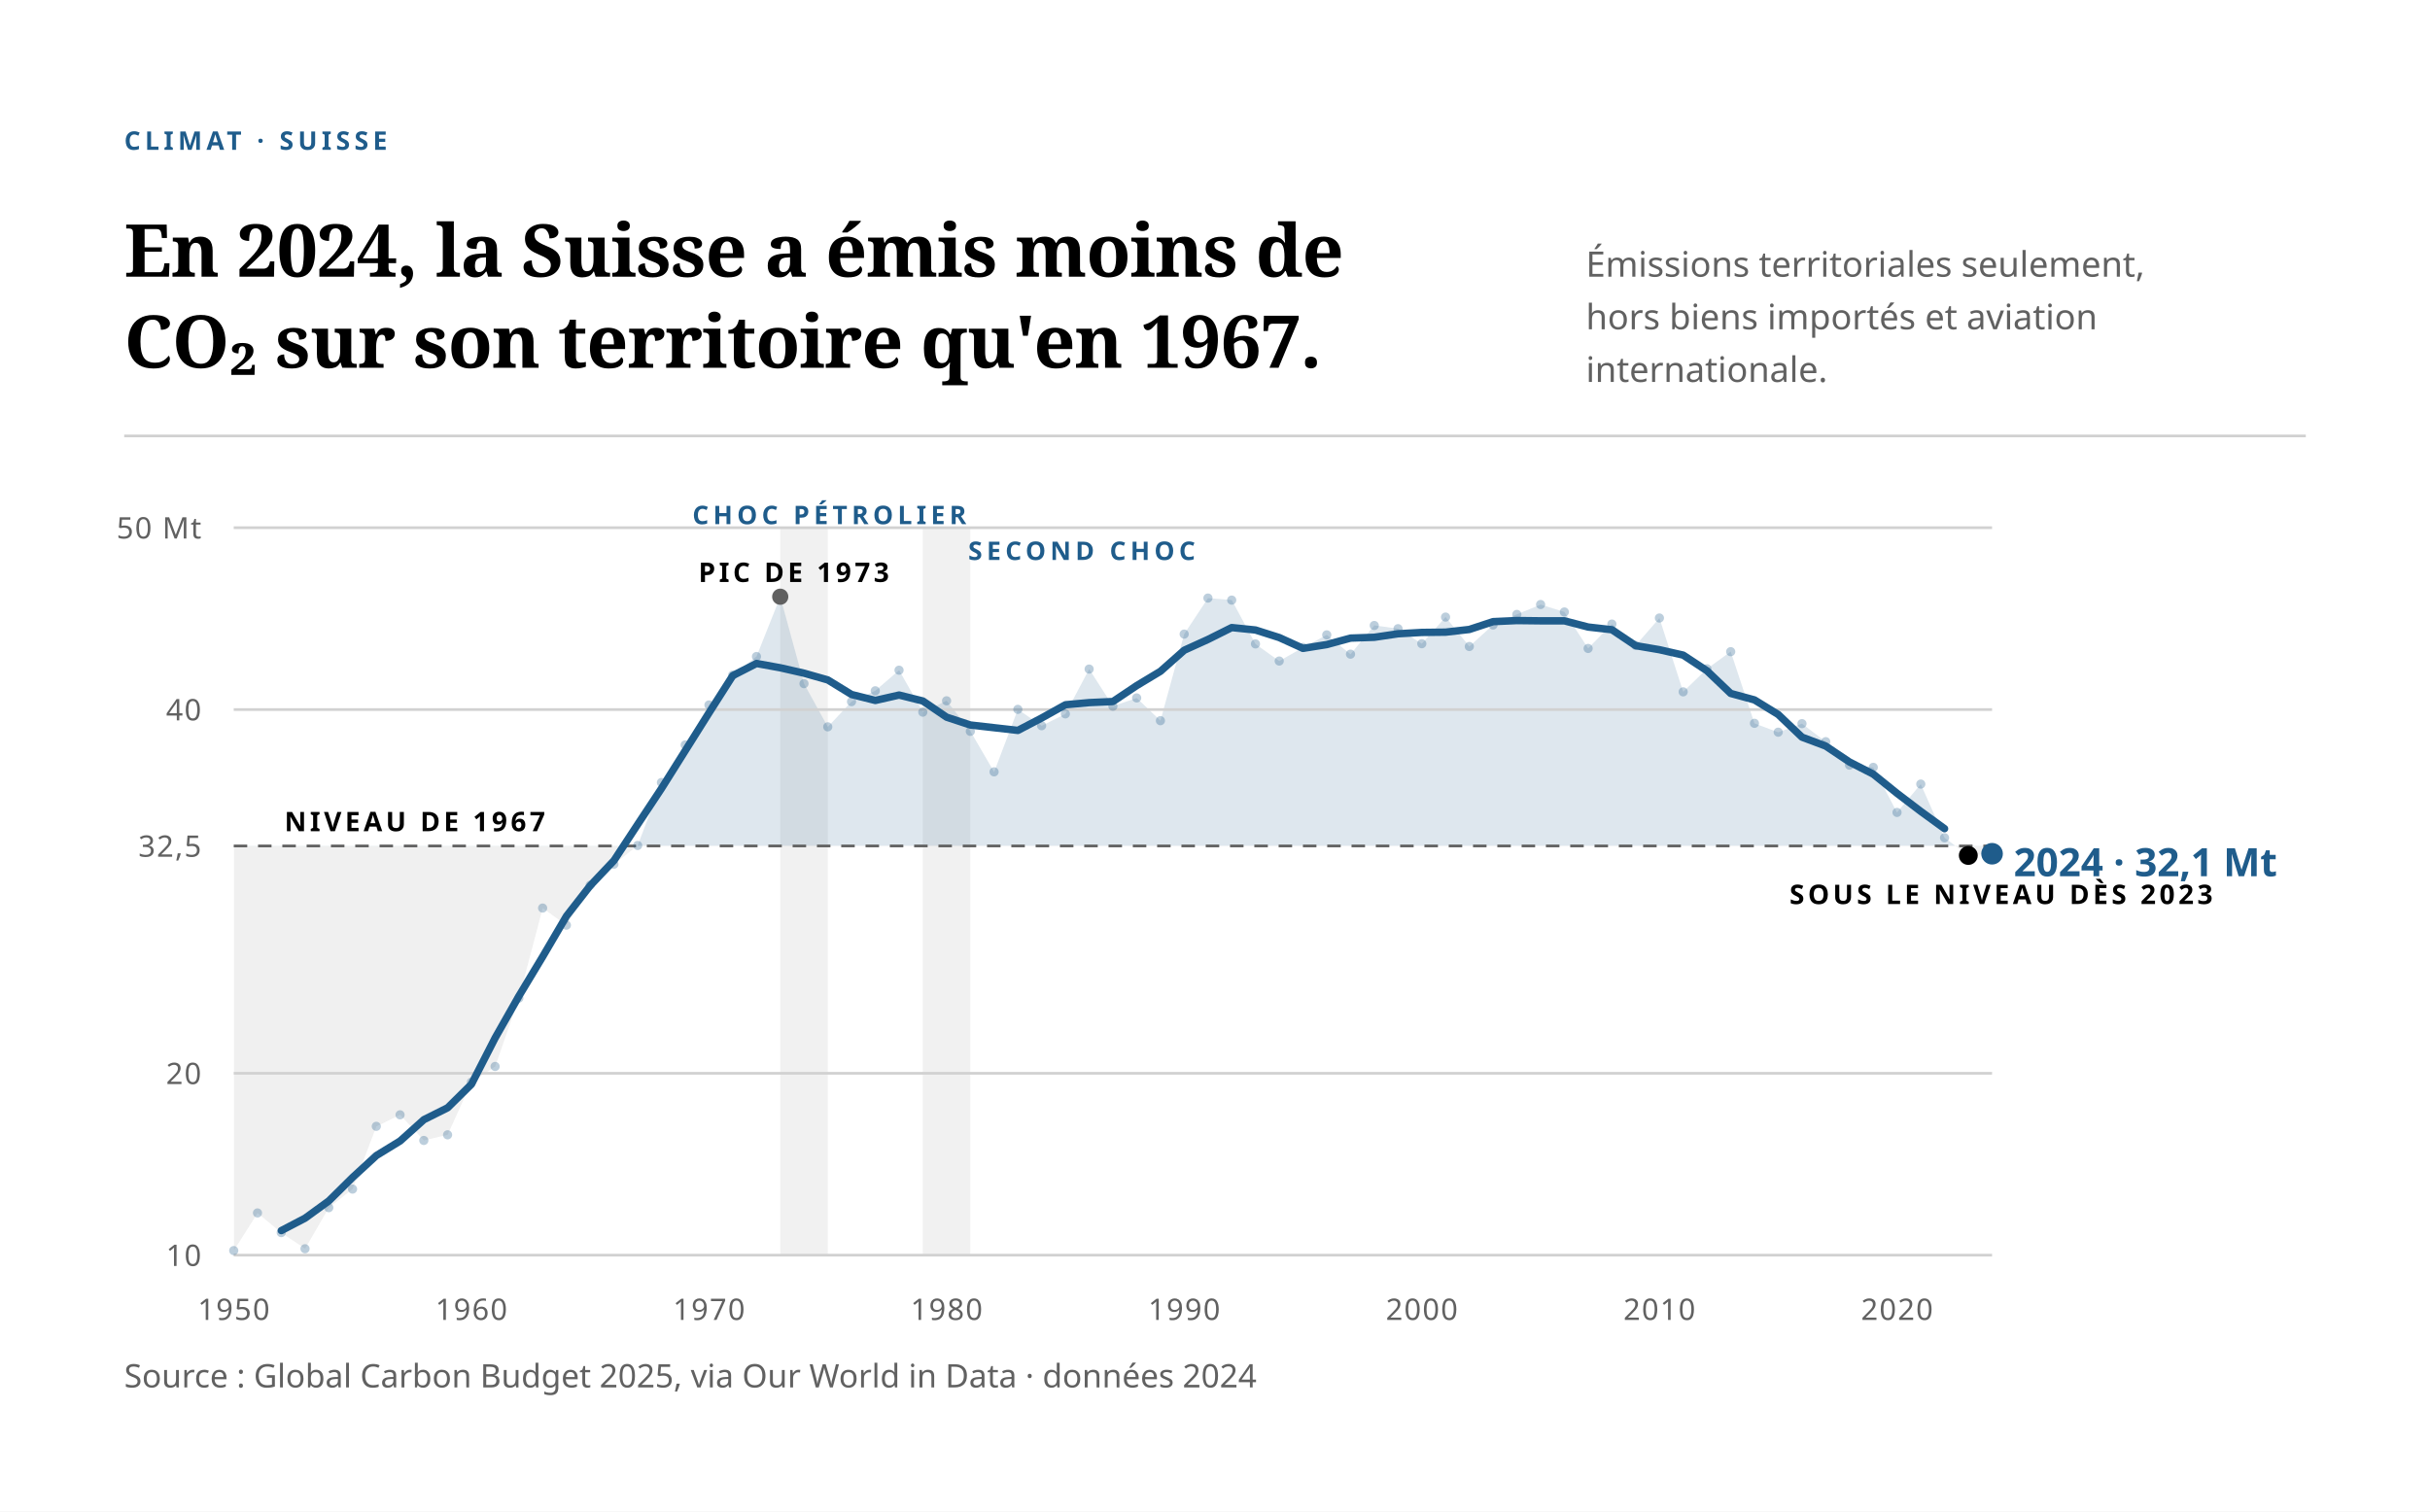
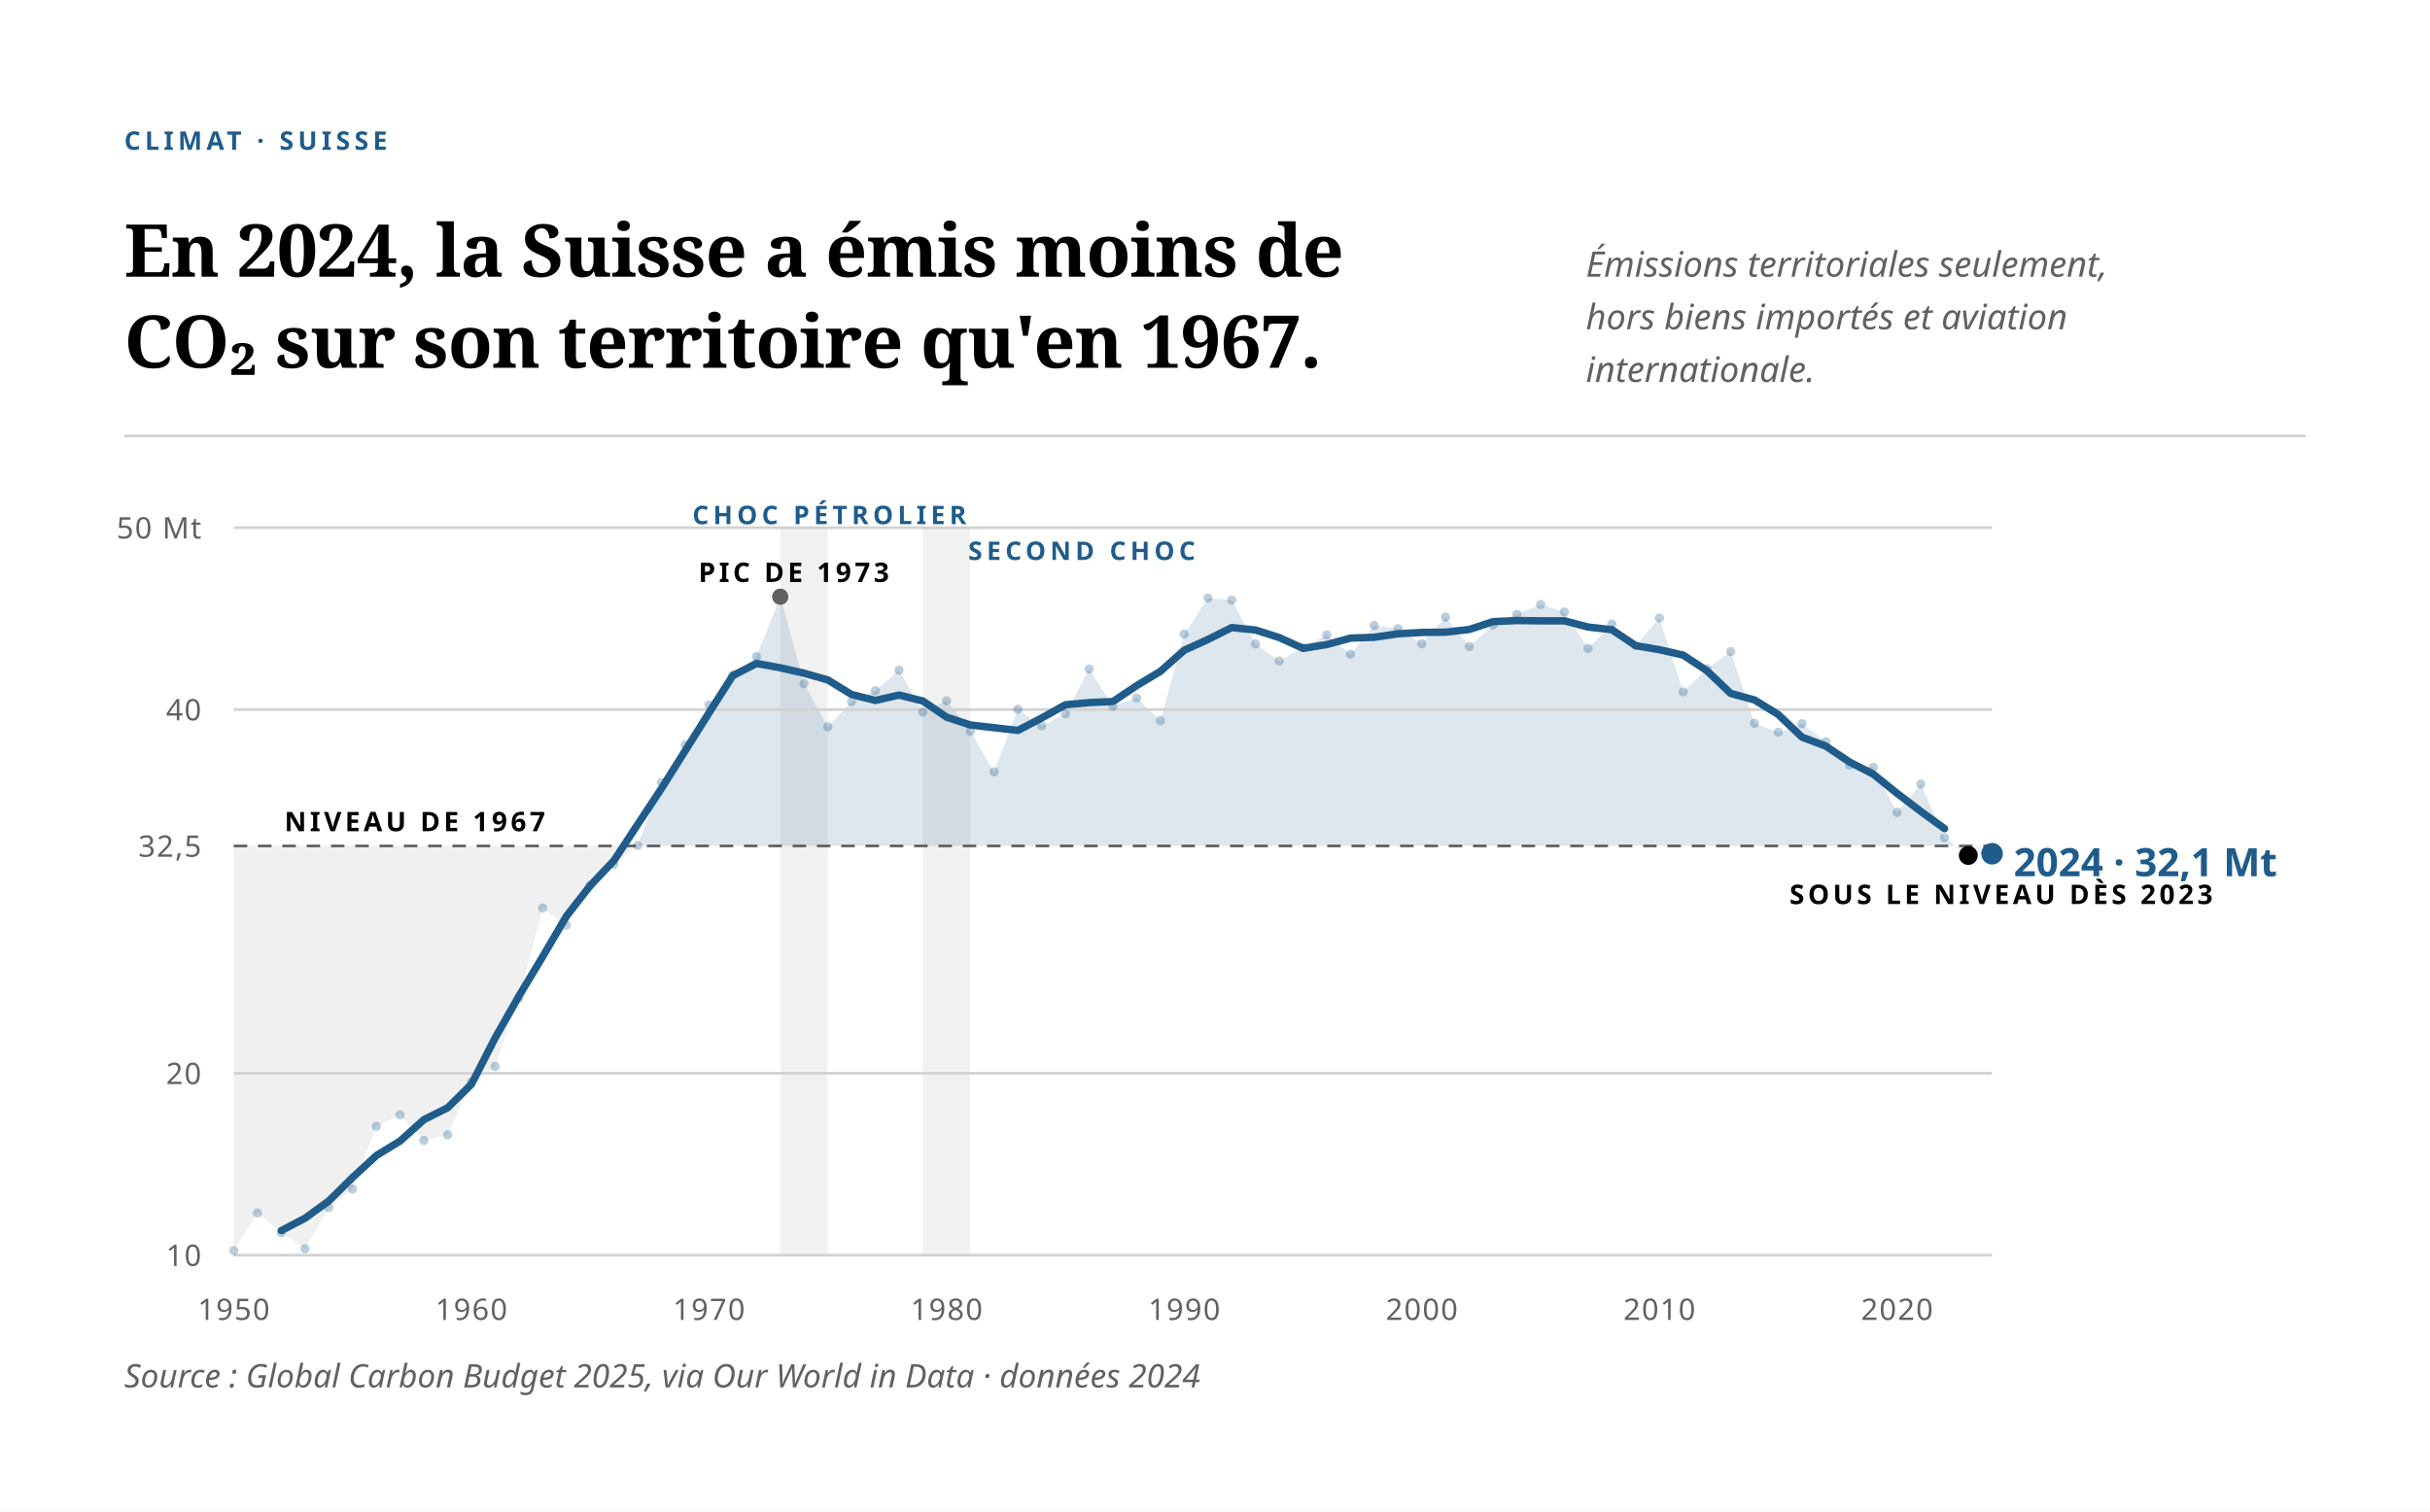
<svg xmlns="http://www.w3.org/2000/svg" width="900" height="560" viewBox="0 0 900 560" role="img">
  <defs>
    <clipPath id="above-ref">
      <rect x="86.567" y="195.5" width="651.236" height="117.906" />
    </clipPath>
    <clipPath id="below-ref">
      <rect x="86.567" y="313.406" width="651.236" height="151.594" />
    </clipPath>
  </defs>
  <rect x="0" y="0" width="900" height="560" fill="#FFFFFF" />
  <text x="46" y="55.5" fill="#1F5C8B" font-family="Avenir Next" font-size="9.5" font-weight="700" letter-spacing="1.6" text-anchor="start">CLIMAT · SUISSE</text>
  <text x="46" y="102.5" fill="#000000" font-family="Georgia" font-size="27" font-weight="700" font-style="normal" letter-spacing="-0.3" text-anchor="start">En 2024, la Suisse a émis moins de</text>
  <text x="46" y="136.25" fill="#000000" font-family="Georgia" font-size="27" font-weight="700" font-style="normal" letter-spacing="-0.3" text-anchor="start">CO₂ sur son territoire qu'en 1967.</text>
-   <text x="587.36" y="102.5" fill="#616161" font-family="Superclarendon" font-size="13" font-weight="400" font-style="normal" text-anchor="start">Émissions territoriales seulement,</text>
-   <text x="587.36" y="122" fill="#616161" font-family="Superclarendon" font-size="13" font-weight="400" font-style="normal" text-anchor="start">hors biens importés et aviation</text>
-   <text x="587.36" y="141.5" fill="#616161" font-family="Superclarendon" font-size="13" font-weight="400" font-style="normal" text-anchor="start">internationale.</text>
+   <text x="587.36" y="102.5" fill="#616161" font-family="Superclarendon" font-size="13" font-weight="400" font-style="italic" text-anchor="start">Émissions territoriales seulement,</text>
+   <text x="587.36" y="122" fill="#616161" font-family="Superclarendon" font-size="13" font-weight="400" font-style="italic" text-anchor="start">hors biens importés et aviation</text>
+   <text x="587.36" y="141.5" fill="#616161" font-family="Superclarendon" font-size="13" font-weight="400" font-style="italic" text-anchor="start">internationale.</text>
  <line x1="46" x2="854" y1="161.5" y2="161.5" stroke="#d1d1d1" stroke-width="1" />
-   <text x="46" y="514" fill="#616161" font-family="Superclarendon" font-size="12" font-weight="400" font-style="normal" text-anchor="start">Source : Global Carbon Budget 2025, via Our World in Data · données 2024</text>
+   <text x="46" y="514" fill="#616161" font-family="Superclarendon" font-size="12" font-weight="400" font-style="italic" text-anchor="start">Source : Global Carbon Budget 2025, via Our World in Data · données 2024</text>
  <rect x="288.978" y="195.5" width="17.601" height="269.5" fill="#616161" opacity="0.09" />
  <rect x="341.781" y="195.5" width="17.601" height="269.5" fill="#616161" opacity="0.09" />
  <g>
    <path d="M86.6,463.3L95.4,449.4L104.2,456.7L113,462.6L121.8,447.4L130.6,440.5L139.4,417.3L148.2,413L157,422.5L165.8,420.4L174.6,400.9L183.4,395.1L192.2,369.8L201,336.4L209.8,342.8L218.6,328L227.4,320.2L236.2,313.2L245,289.9L253.8,276L262.6,261.2L271.4,250.1L280.2,243.2L289,221.1L297.8,253.3L306.6,269.3L315.4,259.9L324.2,255.9L333,248.3L341.8,263.8L350.6,259.6L359.4,270.9L368.2,286L377,262.8L385.8,268.9L394.6,264.5L403.4,247.9L412.2,261.6L421,258.6L429.8,267L438.6,234.9L447.4,221.6L456.2,222.3L465,238.6L473.8,244.9L482.6,239.9L491.4,235.2L500.2,242.4L509,231.7L517.8,232.9L526.6,238.5L535.4,228.6L544.2,239.5L553,231.5L561.8,227.6L570.6,224L579.4,226.7L588.2,240.2L597,231.2L605.8,239.1L614.6,229L623.4,256.3L632.2,247.8L641,241.4L649.8,268L658.6,271.3L667.4,268.1L676.2,274.8L685,283.5L693.8,284.3L702.6,301L711.4,290.5L720.2,310.4L729,316.9L737.8,316.3L737.8,313.4L729,313.4L720.2,313.4L711.4,313.4L702.6,313.4L693.8,313.4L685,313.4L676.2,313.4L667.4,313.4L658.6,313.4L649.8,313.4L641,313.4L632.2,313.4L623.4,313.4L614.6,313.4L605.8,313.4L597,313.4L588.2,313.4L579.4,313.4L570.6,313.4L561.8,313.4L553,313.4L544.2,313.4L535.4,313.4L526.6,313.4L517.8,313.4L509,313.4L500.2,313.4L491.4,313.4L482.6,313.4L473.8,313.4L465,313.4L456.2,313.4L447.4,313.4L438.6,313.4L429.8,313.4L421,313.4L412.2,313.4L403.4,313.4L394.6,313.4L385.8,313.4L377,313.4L368.2,313.4L359.4,313.4L350.6,313.4L341.8,313.4L333,313.4L324.2,313.4L315.4,313.4L306.6,313.4L297.8,313.4L289,313.4L280.2,313.4L271.4,313.4L262.6,313.4L253.8,313.4L245,313.4L236.2,313.4L227.4,313.4L218.6,313.4L209.8,313.4L201,313.4L192.2,313.4L183.4,313.4L174.6,313.4L165.8,313.4L157,313.4L148.2,313.4L139.4,313.4L130.6,313.4L121.8,313.4L113,313.4L104.2,313.4L95.4,313.4L86.6,313.4Z" fill="#1F5C8B" opacity="0.15" clip-path="url(#above-ref)" />
    <path d="M86.6,463.3L95.4,449.4L104.2,456.7L113,462.6L121.8,447.4L130.6,440.5L139.4,417.3L148.2,413L157,422.5L165.8,420.4L174.6,400.9L183.4,395.1L192.2,369.8L201,336.4L209.8,342.8L218.6,328L227.4,320.2L236.2,313.2L245,289.9L253.8,276L262.6,261.2L271.4,250.1L280.2,243.2L289,221.1L297.8,253.3L306.6,269.3L315.4,259.9L324.2,255.9L333,248.3L341.8,263.8L350.6,259.6L359.4,270.9L368.2,286L377,262.8L385.8,268.9L394.6,264.5L403.4,247.9L412.2,261.6L421,258.6L429.8,267L438.6,234.9L447.4,221.6L456.2,222.3L465,238.6L473.8,244.9L482.6,239.9L491.4,235.2L500.2,242.4L509,231.7L517.8,232.9L526.6,238.5L535.4,228.6L544.2,239.5L553,231.5L561.8,227.6L570.6,224L579.4,226.7L588.2,240.2L597,231.2L605.8,239.1L614.6,229L623.4,256.3L632.2,247.8L641,241.4L649.8,268L658.6,271.3L667.4,268.1L676.2,274.8L685,283.5L693.8,284.3L702.6,301L711.4,290.5L720.2,310.4L729,316.9L737.8,316.3L737.8,313.4L729,313.4L720.2,313.4L711.4,313.4L702.6,313.4L693.8,313.4L685,313.4L676.2,313.4L667.4,313.4L658.6,313.4L649.8,313.4L641,313.4L632.2,313.4L623.4,313.4L614.6,313.4L605.8,313.4L597,313.4L588.2,313.4L579.4,313.4L570.6,313.4L561.8,313.4L553,313.4L544.2,313.4L535.4,313.4L526.6,313.4L517.8,313.4L509,313.4L500.2,313.4L491.4,313.4L482.6,313.4L473.8,313.4L465,313.4L456.2,313.4L447.4,313.4L438.6,313.4L429.8,313.4L421,313.4L412.2,313.4L403.4,313.4L394.6,313.4L385.8,313.4L377,313.4L368.2,313.4L359.4,313.4L350.6,313.4L341.8,313.4L333,313.4L324.2,313.4L315.4,313.4L306.6,313.4L297.8,313.4L289,313.4L280.2,313.4L271.4,313.4L262.6,313.4L253.8,313.4L245,313.4L236.2,313.4L227.4,313.4L218.6,313.4L209.8,313.4L201,313.4L192.2,313.4L183.4,313.4L174.6,313.4L165.8,313.4L157,313.4L148.2,313.4L139.4,313.4L130.6,313.4L121.8,313.4L113,313.4L104.2,313.4L95.4,313.4L86.6,313.4Z" fill="#616161" opacity="0.1" clip-path="url(#below-ref)" />
  </g>
  <g>
    <line x1="86.567" x2="737.803" y1="465" y2="465" stroke="#d1d1d1" stroke-width="1" />
    <text x="74.567" y="469" fill="#616161" font-family="Avenir Next" font-size="11" font-weight="400" letter-spacing="0.5" text-anchor="end">10</text>
  </g>
  <g>
    <line x1="86.567" x2="737.803" y1="397.625" y2="397.625" stroke="#d1d1d1" stroke-width="1" />
    <text x="74.567" y="401.625" fill="#616161" font-family="Avenir Next" font-size="11" font-weight="400" letter-spacing="0.5" text-anchor="end">20</text>
  </g>
  <g>
    <text x="74.567" y="317.406" fill="#616161" font-family="Avenir Next" font-size="11" font-weight="400" letter-spacing="0.5" text-anchor="end">32,5</text>
  </g>
  <g>
    <line x1="86.567" x2="737.803" y1="262.875" y2="262.875" stroke="#d1d1d1" stroke-width="1" />
    <text x="74.567" y="266.875" fill="#616161" font-family="Avenir Next" font-size="11" font-weight="400" letter-spacing="0.5" text-anchor="end">40</text>
  </g>
  <g>
    <line x1="86.567" x2="737.803" y1="195.5" y2="195.5" stroke="#d1d1d1" stroke-width="1" />
    <text x="74.567" y="199.5" fill="#616161" font-family="Avenir Next" font-size="11" font-weight="400" letter-spacing="0.5" text-anchor="end">50 Mt</text>
  </g>
  <text x="86.567" y="489" fill="#616161" font-family="Avenir Next" font-size="11" font-weight="400" letter-spacing="0.5" text-anchor="middle">1950</text>
  <text x="174.572" y="489" fill="#616161" font-family="Avenir Next" font-size="11" font-weight="400" letter-spacing="0.5" text-anchor="middle">1960</text>
  <text x="262.577" y="489" fill="#616161" font-family="Avenir Next" font-size="11" font-weight="400" letter-spacing="0.5" text-anchor="middle">1970</text>
  <text x="350.582" y="489" fill="#616161" font-family="Avenir Next" font-size="11" font-weight="400" letter-spacing="0.5" text-anchor="middle">1980</text>
  <text x="438.586" y="489" fill="#616161" font-family="Avenir Next" font-size="11" font-weight="400" letter-spacing="0.5" text-anchor="middle">1990</text>
  <text x="526.591" y="489" fill="#616161" font-family="Avenir Next" font-size="11" font-weight="400" letter-spacing="0.5" text-anchor="middle">2000</text>
  <text x="614.596" y="489" fill="#616161" font-family="Avenir Next" font-size="11" font-weight="400" letter-spacing="0.5" text-anchor="middle">2010</text>
  <text x="702.601" y="489" fill="#616161" font-family="Avenir Next" font-size="11" font-weight="400" letter-spacing="0.5" text-anchor="middle">2020</text>
  <line x1="86.567" x2="737.803" y1="313.406" y2="313.406" stroke="#616161" stroke-width="1" stroke-dasharray="5 4" />
  <g>
    <circle cx="86.567" cy="463.308" r="1.7" fill="#1F5C8B" opacity="0.3" />
    <circle cx="95.367" cy="449.365" r="1.7" fill="#1F5C8B" opacity="0.3" />
    <circle cx="104.168" cy="456.651" r="1.7" fill="#1F5C8B" opacity="0.3" />
    <circle cx="112.968" cy="462.63" r="1.7" fill="#1F5C8B" opacity="0.3" />
    <circle cx="121.769" cy="447.405" r="1.7" fill="#1F5C8B" opacity="0.3" />
    <circle cx="130.569" cy="440.526" r="1.7" fill="#1F5C8B" opacity="0.3" />
    <circle cx="139.37" cy="417.279" r="1.7" fill="#1F5C8B" opacity="0.3" />
    <circle cx="148.17" cy="413.013" r="1.7" fill="#1F5C8B" opacity="0.3" />
    <circle cx="156.971" cy="422.507" r="1.7" fill="#1F5C8B" opacity="0.3" />
    <circle cx="165.771" cy="420.422" r="1.7" fill="#1F5C8B" opacity="0.3" />
    <circle cx="174.572" cy="400.905" r="1.7" fill="#1F5C8B" opacity="0.3" />
    <circle cx="183.372" cy="395.094" r="1.7" fill="#1F5C8B" opacity="0.3" />
    <circle cx="192.173" cy="369.768" r="1.7" fill="#1F5C8B" opacity="0.3" />
    <circle cx="200.973" cy="336.415" r="1.7" fill="#1F5C8B" opacity="0.3" />
    <circle cx="209.774" cy="342.756" r="1.7" fill="#1F5C8B" opacity="0.3" />
    <circle cx="218.574" cy="327.96" r="1.7" fill="#1F5C8B" opacity="0.3" />
    <circle cx="227.375" cy="320.167" r="1.7" fill="#1F5C8B" opacity="0.3" />
    <circle cx="236.175" cy="313.224" r="1.7" fill="#1F5C8B" opacity="0.3" />
    <circle cx="244.976" cy="289.901" r="1.7" fill="#1F5C8B" opacity="0.3" />
    <circle cx="253.776" cy="275.984" r="1.7" fill="#1F5C8B" opacity="0.3" />
    <circle cx="262.577" cy="261.18" r="1.7" fill="#1F5C8B" opacity="0.3" />
    <circle cx="271.377" cy="250.115" r="1.7" fill="#1F5C8B" opacity="0.3" />
    <circle cx="280.178" cy="243.227" r="1.7" fill="#1F5C8B" opacity="0.3" />
    <circle cx="288.978" cy="221.069" r="1.7" fill="#1F5C8B" opacity="0.3" />
    <circle cx="297.779" cy="253.277" r="1.7" fill="#1F5C8B" opacity="0.3" />
    <circle cx="306.579" cy="269.279" r="1.7" fill="#1F5C8B" opacity="0.3" />
    <circle cx="315.38" cy="259.947" r="1.7" fill="#1F5C8B" opacity="0.3" />
    <circle cx="324.18" cy="255.93" r="1.7" fill="#1F5C8B" opacity="0.3" />
    <circle cx="332.981" cy="248.288" r="1.7" fill="#1F5C8B" opacity="0.3" />
    <circle cx="341.781" cy="263.832" r="1.7" fill="#1F5C8B" opacity="0.3" />
    <circle cx="350.582" cy="259.629" r="1.7" fill="#1F5C8B" opacity="0.3" />
    <circle cx="359.382" cy="270.947" r="1.7" fill="#1F5C8B" opacity="0.3" />
    <circle cx="368.183" cy="285.952" r="1.7" fill="#1F5C8B" opacity="0.3" />
    <circle cx="376.983" cy="262.803" r="1.7" fill="#1F5C8B" opacity="0.3" />
    <circle cx="385.784" cy="268.86" r="1.7" fill="#1F5C8B" opacity="0.3" />
    <circle cx="394.584" cy="264.477" r="1.7" fill="#1F5C8B" opacity="0.3" />
    <circle cx="403.385" cy="247.877" r="1.7" fill="#1F5C8B" opacity="0.3" />
    <circle cx="412.185" cy="261.648" r="1.7" fill="#1F5C8B" opacity="0.3" />
    <circle cx="420.985" cy="258.564" r="1.7" fill="#1F5C8B" opacity="0.3" />
    <circle cx="429.786" cy="266.995" r="1.7" fill="#1F5C8B" opacity="0.3" />
    <circle cx="438.586" cy="234.923" r="1.7" fill="#1F5C8B" opacity="0.3" />
    <circle cx="447.387" cy="221.569" r="1.7" fill="#1F5C8B" opacity="0.3" />
    <circle cx="456.187" cy="222.328" r="1.7" fill="#1F5C8B" opacity="0.3" />
    <circle cx="464.988" cy="238.555" r="1.7" fill="#1F5C8B" opacity="0.3" />
    <circle cx="473.788" cy="244.899" r="1.7" fill="#1F5C8B" opacity="0.3" />
    <circle cx="482.589" cy="239.875" r="1.7" fill="#1F5C8B" opacity="0.3" />
    <circle cx="491.389" cy="235.205" r="1.7" fill="#1F5C8B" opacity="0.3" />
    <circle cx="500.19" cy="242.35" r="1.7" fill="#1F5C8B" opacity="0.3" />
    <circle cx="508.99" cy="231.731" r="1.7" fill="#1F5C8B" opacity="0.3" />
    <circle cx="517.791" cy="232.916" r="1.7" fill="#1F5C8B" opacity="0.3" />
    <circle cx="526.591" cy="238.482" r="1.7" fill="#1F5C8B" opacity="0.3" />
    <circle cx="535.392" cy="228.615" r="1.7" fill="#1F5C8B" opacity="0.3" />
    <circle cx="544.192" cy="239.516" r="1.7" fill="#1F5C8B" opacity="0.3" />
    <circle cx="552.993" cy="231.541" r="1.7" fill="#1F5C8B" opacity="0.3" />
    <circle cx="561.793" cy="227.63" r="1.7" fill="#1F5C8B" opacity="0.3" />
    <circle cx="570.594" cy="223.958" r="1.7" fill="#1F5C8B" opacity="0.3" />
    <circle cx="579.394" cy="226.729" r="1.7" fill="#1F5C8B" opacity="0.3" />
    <circle cx="588.195" cy="240.241" r="1.7" fill="#1F5C8B" opacity="0.3" />
    <circle cx="596.995" cy="231.203" r="1.7" fill="#1F5C8B" opacity="0.3" />
    <circle cx="605.796" cy="239.12" r="1.7" fill="#1F5C8B" opacity="0.3" />
    <circle cx="614.596" cy="228.961" r="1.7" fill="#1F5C8B" opacity="0.3" />
    <circle cx="623.397" cy="256.318" r="1.7" fill="#1F5C8B" opacity="0.3" />
    <circle cx="632.197" cy="247.768" r="1.7" fill="#1F5C8B" opacity="0.3" />
    <circle cx="640.998" cy="241.43" r="1.7" fill="#1F5C8B" opacity="0.3" />
    <circle cx="649.798" cy="267.968" r="1.7" fill="#1F5C8B" opacity="0.3" />
    <circle cx="658.599" cy="271.256" r="1.7" fill="#1F5C8B" opacity="0.3" />
    <circle cx="667.399" cy="268.098" r="1.7" fill="#1F5C8B" opacity="0.3" />
    <circle cx="676.2" cy="274.773" r="1.7" fill="#1F5C8B" opacity="0.3" />
    <circle cx="685" cy="283.458" r="1.7" fill="#1F5C8B" opacity="0.3" />
    <circle cx="693.801" cy="284.285" r="1.7" fill="#1F5C8B" opacity="0.3" />
    <circle cx="702.601" cy="300.987" r="1.7" fill="#1F5C8B" opacity="0.3" />
    <circle cx="711.402" cy="290.482" r="1.7" fill="#1F5C8B" opacity="0.3" />
    <circle cx="720.202" cy="310.371" r="1.7" fill="#1F5C8B" opacity="0.3" />
    <circle cx="729.003" cy="316.927" r="1.7" fill="#1F5C8B" opacity="0.3" />
    <circle cx="737.803" cy="316.292" r="1.7" fill="#1F5C8B" opacity="0.3" />
    <path d="M104.2,455.9L113,451.3L121.8,444.9L130.6,436.2L139.4,428.1L148.2,422.7L157,414.8L165.8,410.4L174.6,401.7L183.4,384.5L192.2,369L201,354.4L209.8,339.4L218.6,328.1L227.4,318.8L236.2,305.4L245,292.1L253.8,278.1L262.6,264.1L271.4,250.3L280.2,245.8L289,247.4L297.8,249.4L306.6,251.9L315.4,257.3L324.2,259.5L333,257.5L341.8,259.7L350.6,265.7L359.4,268.6L368.2,269.6L377,270.6L385.8,266L394.6,261.1L403.4,260.3L412.2,259.9L421,254L429.8,248.7L438.6,240.9L447.4,236.9L456.2,232.5L465,233.4L473.8,236.2L482.6,240.2L491.4,238.8L500.2,236.4L509,236.1L517.8,234.8L526.6,234.3L535.4,234.2L544.2,233.2L553,230.3L561.8,229.9L570.6,230L579.4,230L588.2,232.3L597,233.3L605.8,239.2L614.6,240.7L623.4,242.7L632.2,248.5L641,256.9L649.8,259.3L658.6,264.7L667.4,273.1L676.2,276.4L685,282.3L693.8,286.8L702.6,293.9L711.4,300.6L720.2,307" fill="none" stroke="#1F5C8B" stroke-width="2.75" stroke-linejoin="round" stroke-linecap="round" />
  </g>
  <circle cx="288.978" cy="221.069" r="3" fill="#616161" />
  <circle cx="737.803" cy="316.292" r="4" fill="#1F5C8B" />
  <circle cx="729.003" cy="316.927" r="3.5" fill="#000000" />
  <text x="256.444" y="194.193" fill="#1F5C8B" font-family="Avenir Next" font-size="9.5" font-weight="700" font-style="normal" letter-spacing="1.6">CHOC PÉTROLIER</text>
  <text x="358.582" y="207.456" fill="#1F5C8B" font-family="Avenir Next" font-size="9.5" font-weight="700" font-style="normal" letter-spacing="1.6">SECOND CHOC</text>
  <text x="662.788" y="334.927" fill="#000000" font-family="Avenir Next" font-size="10" font-weight="700" font-style="normal" letter-spacing="1.3">SOUS LE NIVEAU DÈS 2023</text>
  <text x="105.357" y="307.946" fill="#000000" font-family="Avenir Next" font-size="10" font-weight="700" font-style="normal" letter-spacing="1.3">NIVEAU DE 1967</text>
  <text x="258.698" y="215.609" fill="#000000" font-family="Avenir Next" font-size="10" font-weight="700" font-style="normal" letter-spacing="1.3">PIC DE 1973</text>
  <text x="745.803" y="324.622" fill="#1F5C8B" font-family="Avenir Next" font-size="14.5" font-weight="700" font-style="normal" letter-spacing="0">2024 · 32,1 Mt</text>
</svg>
